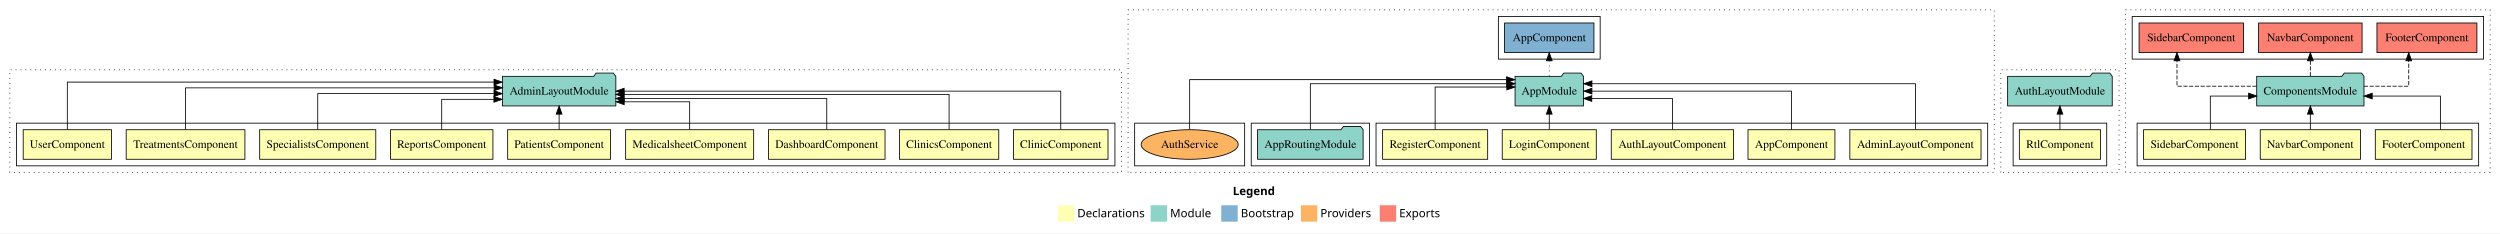
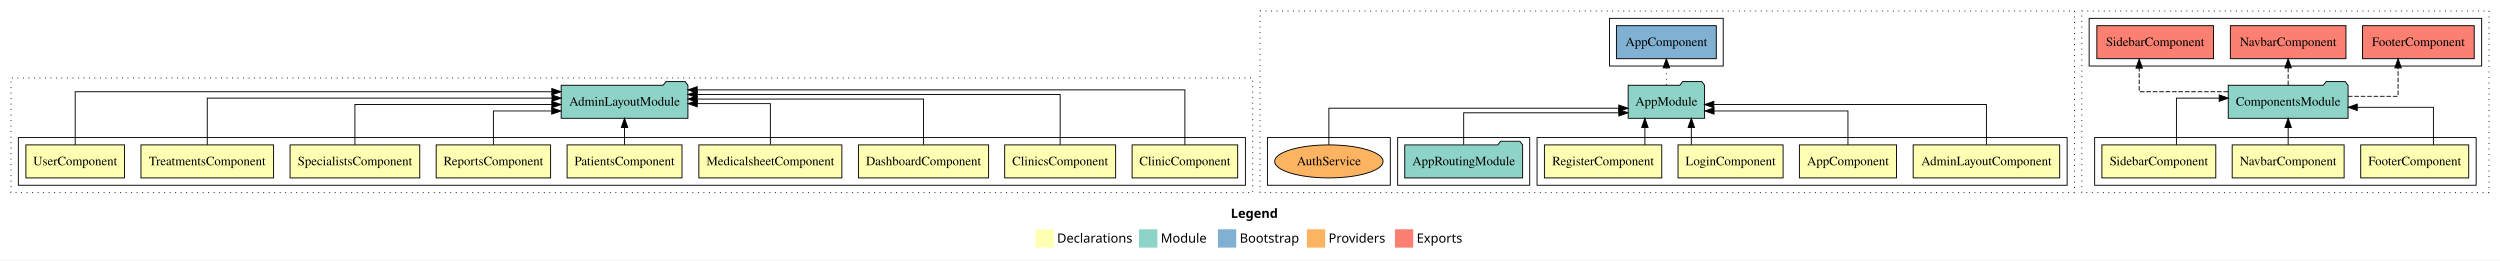
- <svg xmlns="http://www.w3.org/2000/svg" width="3045pt" height="284pt" viewBox="0.00 0.00 3045.00 284.00">
+ <svg xmlns="http://www.w3.org/2000/svg" width="2726pt" height="284pt" viewBox="0.00 0.00 2726.00 284.00">
  <g id="graph0" class="graph" transform="scale(1 1) rotate(0) translate(4 280)">
-     <polygon fill="white" stroke="transparent" points="-4,4 -4,-280 3041,-280 3041,4 -4,4" />
-     <text text-anchor="start" x="1497.51" y="-42.4" font-family="sans-serif" font-weight="bold" font-size="14.00">Legend</text>
-     <polygon fill="#ffffb3" stroke="transparent" points="1284.5,-10 1284.5,-30 1304.5,-30 1304.5,-10 1284.5,-10" />
-     <text text-anchor="start" x="1308.13" y="-15.4" font-family="sans-serif" font-size="14.00">  Declarations</text>
-     <polygon fill="#8dd3c7" stroke="transparent" points="1397.5,-10 1397.5,-30 1417.5,-30 1417.5,-10 1397.5,-10" />
-     <text text-anchor="start" x="1421.23" y="-15.4" font-family="sans-serif" font-size="14.00">  Module</text>
-     <polygon fill="#80b1d3" stroke="transparent" points="1483.5,-10 1483.5,-30 1503.5,-30 1503.5,-10 1483.5,-10" />
-     <text text-anchor="start" x="1507.28" y="-15.4" font-family="sans-serif" font-size="14.00">  Bootstrap</text>
-     <polygon fill="#fdb462" stroke="transparent" points="1580.5,-10 1580.5,-30 1600.5,-30 1600.5,-10 1580.5,-10" />
-     <text text-anchor="start" x="1604.17" y="-15.4" font-family="sans-serif" font-size="14.00">  Providers</text>
-     <polygon fill="#fb8072" stroke="transparent" points="1676.5,-10 1676.5,-30 1696.5,-30 1696.5,-10 1676.5,-10" />
-     <text text-anchor="start" x="1700.23" y="-15.4" font-family="sans-serif" font-size="14.00">  Exports</text>
+     <polygon fill="white" stroke="transparent" points="-4,4 -4,-280 2722,-280 2722,4 -4,4" />
+     <text text-anchor="start" x="1338.01" y="-42.4" font-family="sans-serif" font-weight="bold" font-size="14.00">Legend</text>
+     <polygon fill="#ffffb3" stroke="transparent" points="1125,-10 1125,-30 1145,-30 1145,-10 1125,-10" />
+     <text text-anchor="start" x="1148.63" y="-15.4" font-family="sans-serif" font-size="14.00">  Declarations</text>
+     <polygon fill="#8dd3c7" stroke="transparent" points="1238,-10 1238,-30 1258,-30 1258,-10 1238,-10" />
+     <text text-anchor="start" x="1261.73" y="-15.4" font-family="sans-serif" font-size="14.00">  Module</text>
+     <polygon fill="#80b1d3" stroke="transparent" points="1324,-10 1324,-30 1344,-30 1344,-10 1324,-10" />
+     <text text-anchor="start" x="1347.78" y="-15.4" font-family="sans-serif" font-size="14.00">  Bootstrap</text>
+     <polygon fill="#fdb462" stroke="transparent" points="1421,-10 1421,-30 1441,-30 1441,-10 1421,-10" />
+     <text text-anchor="start" x="1444.67" y="-15.4" font-family="sans-serif" font-size="14.00">  Providers</text>
+     <polygon fill="#fb8072" stroke="transparent" points="1517,-10 1517,-30 1537,-30 1537,-10 1517,-10" />
+     <text text-anchor="start" x="1540.73" y="-15.4" font-family="sans-serif" font-size="14.00">  Exports</text>
    <g id="clust1" class="cluster">
      <polygon fill="none" stroke="black" stroke-dasharray="1,5" points="8,-70 8,-195 1362,-195 1362,-70 8,-70" />
    </g>
    <g id="clust2" class="cluster">
      <polygon fill="none" stroke="black" points="16,-78 16,-130 1354,-130 1354,-78 16,-78" />
    </g>
    <g id="clust16" class="cluster">
-       <polygon fill="none" stroke="black" stroke-dasharray="1,5" points="1370,-70 1370,-268 2425,-268 2425,-70 1370,-70" />
+       <polygon fill="none" stroke="black" stroke-dasharray="1,5" points="1370,-70 1370,-268 2258,-268 2258,-70 1370,-70" />
    </g>
    <g id="clust17" class="cluster">
-       <polygon fill="none" stroke="black" points="1672,-78 1672,-130 2417,-130 2417,-78 1672,-78" />
-     </g>
-     <g id="clust23" class="cluster">
+       <polygon fill="none" stroke="black" points="1672,-78 1672,-130 2250,-130 2250,-78 1672,-78" />
+     </g>
+     <g id="clust22" class="cluster">
      <polygon fill="none" stroke="black" points="1520,-78 1520,-130 1664,-130 1664,-78 1520,-78" />
    </g>
+     <g id="clust24" class="cluster">
+       <polygon fill="none" stroke="black" points="1751,-208 1751,-260 1875,-260 1875,-208 1751,-208" />
+     </g>
    <g id="clust25" class="cluster">
-       <polygon fill="none" stroke="black" points="1821,-208 1821,-260 1945,-260 1945,-208 1821,-208" />
-     </g>
-     <g id="clust26" class="cluster">
      <polygon fill="none" stroke="black" points="1378,-78 1378,-130 1512,-130 1512,-78 1378,-78" />
    </g>
+     <g id="clust32" class="cluster">
+       <polygon fill="none" stroke="black" stroke-dasharray="1,5" points="2266,-70 2266,-268 2710,-268 2710,-70 2266,-70" />
+     </g>
    <g id="clust33" class="cluster">
-       <polygon fill="none" stroke="black" stroke-dasharray="1,5" points="2433,-70 2433,-195 2577,-195 2577,-70 2433,-70" />
-     </g>
-     <g id="clust34" class="cluster">
-       <polygon fill="none" stroke="black" points="2448,-78 2448,-130 2562,-130 2562,-78 2448,-78" />
-     </g>
-     <g id="clust40" class="cluster">
-       <polygon fill="none" stroke="black" stroke-dasharray="1,5" points="2585,-70 2585,-268 3029,-268 3029,-70 2585,-70" />
-     </g>
-     <g id="clust41" class="cluster">
-       <polygon fill="none" stroke="black" points="2599,-78 2599,-130 3015,-130 3015,-78 2599,-78" />
-     </g>
-     <g id="clust46" class="cluster">
-       <polygon fill="none" stroke="black" points="2593,-208 2593,-260 3021,-260 3021,-208 2593,-208" />
+       <polygon fill="none" stroke="black" points="2280,-78 2280,-130 2696,-130 2696,-78 2280,-78" />
+     </g>
+     <g id="clust38" class="cluster">
+       <polygon fill="none" stroke="black" points="2274,-208 2274,-260 2702,-260 2702,-208 2274,-208" />
    </g>
    <g id="node1" class="node">
      <polygon fill="#ffffb3" stroke="black" points="1345.56,-122 1230.44,-122 1230.44,-86 1345.56,-86 1345.56,-122" />
      <text text-anchor="middle" x="1288" y="-99.8" font-family="Times,serif" font-size="14.00">ClinicComponent</text>
    </g>
    <g id="node10" class="node">
      <polygon fill="#8dd3c7" stroke="black" points="746.1,-187 743.1,-191 722.1,-191 719.1,-187 607.9,-187 607.9,-151 746.1,-151 746.1,-187" />
      <text text-anchor="middle" x="677" y="-164.8" font-family="Times,serif" font-size="14.00">AdminLayoutModule</text>
    </g>
    <g id="edge1" class="edge">
-       <path fill="none" stroke="black" d="M1288,-122.11C1288,-141.34 1288,-169 1288,-169 1288,-169 756.2,-169 756.2,-169" />
-       <polygon fill="black" stroke="black" points="756.2,-165.5 746.2,-169 756.2,-172.5 756.2,-165.5" />
+       <path fill="none" stroke="black" d="M1288,-122.09C1288,-145.13 1288,-182 1288,-182 1288,-182 756.2,-182 756.2,-182" />
+       <polygon fill="black" stroke="black" points="756.2,-178.5 746.2,-182 756.2,-185.5 756.2,-178.5" />
    </g>
    <g id="node2" class="node">
      <polygon fill="#ffffb3" stroke="black" points="1212.5,-122 1091.5,-122 1091.5,-86 1212.5,-86 1212.5,-122" />
      <text text-anchor="middle" x="1152" y="-99.8" font-family="Times,serif" font-size="14.00">ClinicsComponent</text>
    </g>
    <g id="edge2" class="edge">
-       <path fill="none" stroke="black" d="M1152,-122.3C1152,-140.27 1152,-165 1152,-165 1152,-165 756.07,-165 756.07,-165" />
-       <polygon fill="black" stroke="black" points="756.07,-161.5 746.07,-165 756.07,-168.5 756.07,-161.5" />
+       <path fill="none" stroke="black" d="M1152,-122.04C1152,-143.66 1152,-177 1152,-177 1152,-177 756.07,-177 756.07,-177" />
+       <polygon fill="black" stroke="black" points="756.07,-173.5 746.07,-177 756.07,-180.5 756.07,-173.5" />
    </g>
    <g id="node3" class="node">
      <polygon fill="#ffffb3" stroke="black" points="1073.97,-122 932.03,-122 932.03,-86 1073.97,-86 1073.97,-122" />
      <text text-anchor="middle" x="1003" y="-99.8" font-family="Times,serif" font-size="14.00">DashboardComponent</text>
    </g>
    <g id="edge3" class="edge">
-       <path fill="none" stroke="black" d="M1003,-122.03C1003,-138.4 1003,-160 1003,-160 1003,-160 756.14,-160 756.14,-160" />
-       <polygon fill="black" stroke="black" points="756.14,-156.5 746.14,-160 756.14,-163.5 756.14,-156.5" />
+       <path fill="none" stroke="black" d="M1003,-122.22C1003,-142.37 1003,-172 1003,-172 1003,-172 756.14,-172 756.14,-172" />
+       <polygon fill="black" stroke="black" points="756.14,-168.5 746.14,-172 756.14,-175.5 756.14,-168.5" />
    </g>
    <g id="node4" class="node">
      <polygon fill="#ffffb3" stroke="black" points="913.97,-122 758.03,-122 758.03,-86 913.97,-86 913.97,-122" />
      <text text-anchor="middle" x="836" y="-99.8" font-family="Times,serif" font-size="14.00">MedicalsheetComponent</text>
    </g>
    <g id="edge4" class="edge">
-       <path fill="none" stroke="black" d="M836,-122.19C836,-137.18 836,-156 836,-156 836,-156 756.28,-156 756.28,-156" />
-       <polygon fill="black" stroke="black" points="756.28,-152.5 746.28,-156 756.28,-159.5 756.28,-152.5" />
+       <path fill="none" stroke="black" d="M836,-122.22C836,-140.83 836,-167 836,-167 836,-167 756.28,-167 756.28,-167" />
+       <polygon fill="black" stroke="black" points="756.28,-163.5 746.28,-167 756.28,-170.5 756.28,-163.5" />
    </g>
    <g id="node5" class="node">
      <polygon fill="#ffffb3" stroke="black" points="739.66,-122 614.34,-122 614.34,-86 739.66,-86 739.66,-122" />
      <text text-anchor="middle" x="677" y="-99.8" font-family="Times,serif" font-size="14.00">PatientsComponent</text>
    </g>
    <g id="edge5" class="edge">
      <path fill="none" stroke="black" d="M677,-122.11C677,-122.11 677,-140.99 677,-140.99" />
      <polygon fill="black" stroke="black" points="673.5,-140.99 677,-150.99 680.5,-140.99 673.5,-140.99" />
    </g>
    <g id="node6" class="node">
      <polygon fill="#ffffb3" stroke="black" points="596.38,-122 471.62,-122 471.62,-86 596.38,-86 596.38,-122" />
      <text text-anchor="middle" x="534" y="-99.8" font-family="Times,serif" font-size="14.00">ReportsComponent</text>
    </g>
    <g id="edge6" class="edge">
      <path fill="none" stroke="black" d="M534,-122.01C534,-138.05 534,-159 534,-159 534,-159 597.59,-159 597.59,-159" />
      <polygon fill="black" stroke="black" points="597.59,-162.5 607.59,-159 597.59,-155.5 597.59,-162.5" />
    </g>
    <g id="node7" class="node">
      <polygon fill="#ffffb3" stroke="black" points="453.71,-122 312.29,-122 312.29,-86 453.71,-86 453.71,-122" />
      <text text-anchor="middle" x="383" y="-99.8" font-family="Times,serif" font-size="14.00">SpecialistsComponent</text>
    </g>
    <g id="edge7" class="edge">
      <path fill="none" stroke="black" d="M383,-122.27C383,-140.56 383,-166 383,-166 383,-166 597.7,-166 597.7,-166" />
      <polygon fill="black" stroke="black" points="597.7,-169.5 607.7,-166 597.7,-162.5 597.7,-169.5" />
    </g>
    <g id="node8" class="node">
      <polygon fill="#ffffb3" stroke="black" points="294.31,-122 149.69,-122 149.69,-86 294.31,-86 294.31,-122" />
      <text text-anchor="middle" x="222" y="-99.8" font-family="Times,serif" font-size="14.00">TreatmentsComponent</text>
    </g>
    <g id="edge8" class="edge">
      <path fill="none" stroke="black" d="M222,-122.13C222,-142.57 222,-173 222,-173 222,-173 597.9,-173 597.9,-173" />
      <polygon fill="black" stroke="black" points="597.9,-176.5 607.9,-173 597.9,-169.5 597.9,-176.5" />
    </g>
    <g id="node9" class="node">
      <polygon fill="#ffffb3" stroke="black" points="131.76,-122 24.24,-122 24.24,-86 131.76,-86 131.76,-122" />
      <text text-anchor="middle" x="78" y="-99.8" font-family="Times,serif" font-size="14.00">UserComponent</text>
    </g>
    <g id="edge9" class="edge">
      <path fill="none" stroke="black" d="M78,-122.01C78,-144.49 78,-180 78,-180 78,-180 597.7,-180 597.7,-180" />
      <polygon fill="black" stroke="black" points="597.7,-183.5 607.7,-180 597.7,-176.5 597.7,-183.5" />
    </g>
    <g id="node11" class="node">
-       <polygon fill="#ffffb3" stroke="black" points="2408.88,-122 2249.12,-122 2249.12,-86 2408.88,-86 2408.88,-122" />
-       <text text-anchor="middle" x="2329" y="-99.8" font-family="Times,serif" font-size="14.00">AdminLayoutComponent</text>
-     </g>
-     <g id="node16" class="node">
-       <polygon fill="#8dd3c7" stroke="black" points="1924.66,-187 1921.66,-191 1900.66,-191 1897.66,-187 1841.34,-187 1841.34,-151 1924.66,-151 1924.66,-187" />
-       <text text-anchor="middle" x="1883" y="-164.8" font-family="Times,serif" font-size="14.00">AppModule</text>
+       <polygon fill="#ffffb3" stroke="black" points="2241.88,-122 2082.12,-122 2082.12,-86 2241.88,-86 2241.88,-122" />
+       <text text-anchor="middle" x="2162" y="-99.8" font-family="Times,serif" font-size="14.00">AdminLayoutComponent</text>
+     </g>
+     <g id="node15" class="node">
+       <polygon fill="#8dd3c7" stroke="black" points="1854.66,-187 1851.66,-191 1830.66,-191 1827.66,-187 1771.34,-187 1771.34,-151 1854.66,-151 1854.66,-187" />
+       <text text-anchor="middle" x="1813" y="-164.8" font-family="Times,serif" font-size="14.00">AppModule</text>
    </g>
    <g id="edge10" class="edge">
-       <path fill="none" stroke="black" d="M2329,-122.29C2329,-144.21 2329,-178 2329,-178 2329,-178 1934.96,-178 1934.96,-178" />
-       <polygon fill="black" stroke="black" points="1934.96,-174.5 1924.96,-178 1934.96,-181.5 1934.96,-174.5" />
+       <path fill="none" stroke="black" d="M2162,-122.27C2162,-140.56 2162,-166 2162,-166 2162,-166 1864.75,-166 1864.75,-166" />
+       <polygon fill="black" stroke="black" points="1864.75,-162.5 1854.75,-166 1864.75,-169.5 1864.75,-162.5" />
    </g>
    <g id="node12" class="node">
-       <polygon fill="#ffffb3" stroke="black" points="2230.94,-122 2125.06,-122 2125.06,-86 2230.94,-86 2230.94,-122" />
-       <text text-anchor="middle" x="2178" y="-99.8" font-family="Times,serif" font-size="14.00">AppComponent</text>
+       <polygon fill="#ffffb3" stroke="black" points="2063.94,-122 1958.06,-122 1958.06,-86 2063.94,-86 2063.94,-122" />
+       <text text-anchor="middle" x="2011" y="-99.8" font-family="Times,serif" font-size="14.00">AppComponent</text>
    </g>
    <g id="edge11" class="edge">
-       <path fill="none" stroke="black" d="M2178,-122.11C2178,-141.34 2178,-169 2178,-169 2178,-169 1934.95,-169 1934.95,-169" />
-       <polygon fill="black" stroke="black" points="1934.95,-165.5 1924.95,-169 1934.95,-172.5 1934.95,-165.5" />
+       <path fill="none" stroke="black" d="M2011,-122.01C2011,-138.05 2011,-159 2011,-159 2011,-159 1864.99,-159 1864.99,-159" />
+       <polygon fill="black" stroke="black" points="1864.99,-155.5 1854.99,-159 1864.99,-162.5 1864.99,-155.5" />
    </g>
    <g id="node13" class="node">
-       <polygon fill="#ffffb3" stroke="black" points="2107.49,-122 1958.51,-122 1958.51,-86 2107.49,-86 2107.49,-122" />
-       <text text-anchor="middle" x="2033" y="-99.8" font-family="Times,serif" font-size="14.00">AuthLayoutComponent</text>
-     </g>
-     <g id="edge12" class="edge">
-       <path fill="none" stroke="black" d="M2033,-122.03C2033,-138.4 2033,-160 2033,-160 2033,-160 1934.78,-160 1934.78,-160" />
-       <polygon fill="black" stroke="black" points="1934.78,-156.5 1924.78,-160 1934.78,-163.5 1934.78,-156.5" />
-     </g>
-     <g id="node14" class="node">
      <polygon fill="#ffffb3" stroke="black" points="1940.28,-122 1825.72,-122 1825.72,-86 1940.28,-86 1940.28,-122" />
      <text text-anchor="middle" x="1883" y="-99.8" font-family="Times,serif" font-size="14.00">LoginComponent</text>
    </g>
-     <g id="edge13" class="edge">
-       <path fill="none" stroke="black" d="M1883,-122.11C1883,-122.11 1883,-140.99 1883,-140.99" />
-       <polygon fill="black" stroke="black" points="1879.5,-140.99 1883,-150.99 1886.5,-140.99 1879.5,-140.99" />
-     </g>
-     <g id="node15" class="node">
+     <g id="edge12" class="edge">
+       <path fill="none" stroke="black" d="M1840.22,-122.11C1840.22,-122.11 1840.22,-140.99 1840.22,-140.99" />
+       <polygon fill="black" stroke="black" points="1836.72,-140.99 1840.22,-150.99 1843.72,-140.99 1836.72,-140.99" />
+     </g>
+     <g id="node14" class="node">
      <polygon fill="#ffffb3" stroke="black" points="1807.98,-122 1680.02,-122 1680.02,-86 1807.98,-86 1807.98,-122" />
      <text text-anchor="middle" x="1744" y="-99.8" font-family="Times,serif" font-size="14.00">RegisterComponent</text>
    </g>
-     <g id="edge14" class="edge">
-       <path fill="none" stroke="black" d="M1744,-122.03C1744,-142.77 1744,-174 1744,-174 1744,-174 1831.3,-174 1831.3,-174" />
-       <polygon fill="black" stroke="black" points="1831.3,-177.5 1841.3,-174 1831.3,-170.5 1831.3,-177.5" />
-     </g>
-     <g id="node18" class="node">
-       <polygon fill="#80b1d3" stroke="black" points="1937.44,-252 1828.56,-252 1828.56,-216 1937.44,-216 1937.44,-252" />
-       <text text-anchor="middle" x="1883" y="-229.8" font-family="Times,serif" font-size="14.00">AppComponent </text>
-     </g>
-     <g id="edge16" class="edge">
-       <path fill="none" stroke="black" stroke-dasharray="1,5" d="M1883,-187.11C1883,-187.11 1883,-205.99 1883,-205.99" />
-       <polygon fill="black" stroke="black" points="1879.5,-205.99 1883,-215.99 1886.5,-205.99 1879.5,-205.99" />
+     <g id="edge13" class="edge">
+       <path fill="none" stroke="black" d="M1789.58,-122.11C1789.58,-122.11 1789.58,-140.99 1789.58,-140.99" />
+       <polygon fill="black" stroke="black" points="1786.08,-140.99 1789.58,-150.99 1793.08,-140.99 1786.08,-140.99" />
    </g>
    <g id="node17" class="node">
+       <polygon fill="#80b1d3" stroke="black" points="1867.44,-252 1758.56,-252 1758.56,-216 1867.44,-216 1867.44,-252" />
+       <text text-anchor="middle" x="1813" y="-229.8" font-family="Times,serif" font-size="14.00">AppComponent </text>
+     </g>
+     <g id="edge15" class="edge">
+       <path fill="none" stroke="black" stroke-dasharray="1,5" d="M1813,-187.11C1813,-187.11 1813,-205.99 1813,-205.99" />
+       <polygon fill="black" stroke="black" points="1809.5,-205.99 1813,-215.99 1816.5,-205.99 1809.5,-205.99" />
+     </g>
+     <g id="node16" class="node">
      <polygon fill="#8dd3c7" stroke="black" points="1656.27,-122 1653.27,-126 1632.27,-126 1629.27,-122 1527.73,-122 1527.73,-86 1656.27,-86 1656.27,-122" />
      <text text-anchor="middle" x="1592" y="-99.8" font-family="Times,serif" font-size="14.00">AppRoutingModule</text>
    </g>
-     <g id="edge15" class="edge">
-       <path fill="none" stroke="black" d="M1592,-122.29C1592,-144.21 1592,-178 1592,-178 1592,-178 1831.31,-178 1831.31,-178" />
-       <polygon fill="black" stroke="black" points="1831.31,-181.5 1841.31,-178 1831.31,-174.5 1831.31,-181.5" />
-     </g>
-     <g id="node19" class="node">
+     <g id="edge14" class="edge">
+       <path fill="none" stroke="black" d="M1592,-122.24C1592,-137.57 1592,-157 1592,-157 1592,-157 1761.17,-157 1761.17,-157" />
+       <polygon fill="black" stroke="black" points="1761.17,-160.5 1771.17,-157 1761.17,-153.5 1761.17,-160.5" />
+     </g>
+     <g id="node18" class="node">
      <ellipse fill="#fdb462" stroke="black" cx="1445" cy="-104" rx="59.11" ry="18" />
      <text text-anchor="middle" x="1445" y="-99.8" font-family="Times,serif" font-size="14.00">AuthService</text>
    </g>
+     <g id="edge16" class="edge">
+       <path fill="none" stroke="black" d="M1445,-122.03C1445,-139.06 1445,-162 1445,-162 1445,-162 1761.14,-162 1761.14,-162" />
+       <polygon fill="black" stroke="black" points="1761.14,-165.5 1771.14,-162 1761.14,-158.5 1761.14,-165.5" />
+     </g>
+     <g id="node19" class="node">
+       <polygon fill="#ffffb3" stroke="black" points="2687.88,-122 2570.12,-122 2570.12,-86 2687.88,-86 2687.88,-122" />
+       <text text-anchor="middle" x="2629" y="-99.8" font-family="Times,serif" font-size="14.00">FooterComponent</text>
+     </g>
+     <g id="node22" class="node">
+       <polygon fill="#8dd3c7" stroke="black" points="2556.33,-187 2553.33,-191 2532.33,-191 2529.33,-187 2425.67,-187 2425.67,-151 2556.33,-151 2556.33,-187" />
+       <text text-anchor="middle" x="2491" y="-164.8" font-family="Times,serif" font-size="14.00">ComponentsModule</text>
+     </g>
    <g id="edge17" class="edge">
-       <path fill="none" stroke="black" d="M1445,-122.32C1445,-145.66 1445,-183 1445,-183 1445,-183 1831,-183 1831,-183" />
-       <polygon fill="black" stroke="black" points="1831,-186.5 1841,-183 1831,-179.5 1831,-186.5" />
+       <path fill="none" stroke="black" d="M2649.4,-122.02C2649.4,-139.37 2649.4,-163 2649.4,-163 2649.4,-163 2566.34,-163 2566.34,-163" />
+       <polygon fill="black" stroke="black" points="2566.34,-159.5 2556.34,-163 2566.34,-166.5 2566.34,-159.5" />
    </g>
    <g id="node20" class="node">
-       <polygon fill="#ffffb3" stroke="black" points="2554.45,-122 2455.55,-122 2455.55,-86 2554.45,-86 2554.45,-122" />
-       <text text-anchor="middle" x="2505" y="-99.8" font-family="Times,serif" font-size="14.00">RtlComponent</text>
+       <polygon fill="#ffffb3" stroke="black" points="2552.03,-122 2429.97,-122 2429.97,-86 2552.03,-86 2552.03,-122" />
+       <text text-anchor="middle" x="2491" y="-99.8" font-family="Times,serif" font-size="14.00">NavbarComponent</text>
+     </g>
+     <g id="edge18" class="edge">
+       <path fill="none" stroke="black" d="M2491,-122.11C2491,-122.11 2491,-140.99 2491,-140.99" />
+       <polygon fill="black" stroke="black" points="2487.5,-140.99 2491,-150.99 2494.5,-140.99 2487.5,-140.99" />
    </g>
    <g id="node21" class="node">
-       <polygon fill="#8dd3c7" stroke="black" points="2568.7,-187 2565.7,-191 2544.7,-191 2541.7,-187 2441.3,-187 2441.3,-151 2568.7,-151 2568.7,-187" />
-       <text text-anchor="middle" x="2505" y="-164.8" font-family="Times,serif" font-size="14.00">AuthLayoutModule</text>
-     </g>
-     <g id="edge18" class="edge">
-       <path fill="none" stroke="black" d="M2505,-122.11C2505,-122.11 2505,-140.99 2505,-140.99" />
-       <polygon fill="black" stroke="black" points="2501.5,-140.99 2505,-150.99 2508.5,-140.99 2501.5,-140.99" />
-     </g>
-     <g id="node22" class="node">
-       <polygon fill="#ffffb3" stroke="black" points="3006.88,-122 2889.12,-122 2889.12,-86 3006.88,-86 3006.88,-122" />
-       <text text-anchor="middle" x="2948" y="-99.8" font-family="Times,serif" font-size="14.00">FooterComponent</text>
+       <polygon fill="#ffffb3" stroke="black" points="2412.1,-122 2287.9,-122 2287.9,-86 2412.1,-86 2412.1,-122" />
+       <text text-anchor="middle" x="2350" y="-99.8" font-family="Times,serif" font-size="14.00">SidebarComponent</text>
+     </g>
+     <g id="edge19" class="edge">
+       <path fill="none" stroke="black" d="M2369.18,-122.13C2369.18,-142.57 2369.18,-173 2369.18,-173 2369.18,-173 2415.81,-173 2415.81,-173" />
+       <polygon fill="black" stroke="black" points="2415.81,-176.5 2425.81,-173 2415.81,-169.5 2415.81,-176.5" />
+     </g>
+     <g id="node23" class="node">
+       <polygon fill="#fb8072" stroke="black" points="2693.88,-252 2572.12,-252 2572.12,-216 2693.88,-216 2693.88,-252" />
+       <text text-anchor="middle" x="2633" y="-229.8" font-family="Times,serif" font-size="14.00">FooterComponent </text>
+     </g>
+     <g id="edge20" class="edge">
+       <path fill="none" stroke="black" stroke-dasharray="5,2" d="M2556.19,-175C2584.3,-175 2610.85,-175 2610.85,-175 2610.85,-175 2610.85,-205.98 2610.85,-205.98" />
+       <polygon fill="black" stroke="black" points="2607.35,-205.98 2610.85,-215.98 2614.35,-205.98 2607.35,-205.98" />
+     </g>
+     <g id="node24" class="node">
+       <polygon fill="#fb8072" stroke="black" points="2554.03,-252 2427.97,-252 2427.97,-216 2554.03,-216 2554.03,-252" />
+       <text text-anchor="middle" x="2491" y="-229.8" font-family="Times,serif" font-size="14.00">NavbarComponent </text>
+     </g>
+     <g id="edge21" class="edge">
+       <path fill="none" stroke="black" stroke-dasharray="5,2" d="M2491,-187.11C2491,-187.11 2491,-205.99 2491,-205.99" />
+       <polygon fill="black" stroke="black" points="2487.5,-205.99 2491,-215.99 2494.5,-205.99 2487.5,-205.99" />
    </g>
    <g id="node25" class="node">
-       <polygon fill="#8dd3c7" stroke="black" points="2875.33,-187 2872.33,-191 2851.33,-191 2848.33,-187 2744.67,-187 2744.67,-151 2875.33,-151 2875.33,-187" />
-       <text text-anchor="middle" x="2810" y="-164.8" font-family="Times,serif" font-size="14.00">ComponentsModule</text>
-     </g>
-     <g id="edge19" class="edge">
-       <path fill="none" stroke="black" d="M2968.4,-122.02C2968.4,-139.37 2968.4,-163 2968.4,-163 2968.4,-163 2885.34,-163 2885.34,-163" />
-       <polygon fill="black" stroke="black" points="2885.34,-159.5 2875.34,-163 2885.34,-166.5 2885.34,-159.5" />
-     </g>
-     <g id="node23" class="node">
-       <polygon fill="#ffffb3" stroke="black" points="2871.03,-122 2748.97,-122 2748.97,-86 2871.03,-86 2871.03,-122" />
-       <text text-anchor="middle" x="2810" y="-99.8" font-family="Times,serif" font-size="14.00">NavbarComponent</text>
-     </g>
-     <g id="edge20" class="edge">
-       <path fill="none" stroke="black" d="M2810,-122.11C2810,-122.11 2810,-140.99 2810,-140.99" />
-       <polygon fill="black" stroke="black" points="2806.5,-140.99 2810,-150.99 2813.5,-140.99 2806.5,-140.99" />
-     </g>
-     <g id="node24" class="node">
-       <polygon fill="#ffffb3" stroke="black" points="2731.1,-122 2606.9,-122 2606.9,-86 2731.1,-86 2731.1,-122" />
-       <text text-anchor="middle" x="2669" y="-99.8" font-family="Times,serif" font-size="14.00">SidebarComponent</text>
-     </g>
-     <g id="edge21" class="edge">
-       <path fill="none" stroke="black" d="M2688.18,-122.02C2688.18,-139.37 2688.18,-163 2688.18,-163 2688.18,-163 2734.81,-163 2734.81,-163" />
-       <polygon fill="black" stroke="black" points="2734.81,-166.5 2744.81,-163 2734.81,-159.5 2734.81,-166.5" />
-     </g>
-     <g id="node26" class="node">
-       <polygon fill="#fb8072" stroke="black" points="3012.88,-252 2891.12,-252 2891.12,-216 3012.88,-216 3012.88,-252" />
-       <text text-anchor="middle" x="2952" y="-229.8" font-family="Times,serif" font-size="14.00">FooterComponent </text>
+       <polygon fill="#fb8072" stroke="black" points="2409.6,-252 2282.4,-252 2282.4,-216 2409.6,-216 2409.6,-252" />
+       <text text-anchor="middle" x="2346" y="-229.8" font-family="Times,serif" font-size="14.00">SidebarComponent </text>
    </g>
    <g id="edge22" class="edge">
-       <path fill="none" stroke="black" stroke-dasharray="5,2" d="M2875.19,-175C2903.3,-175 2929.85,-175 2929.85,-175 2929.85,-175 2929.85,-205.98 2929.85,-205.98" />
-       <polygon fill="black" stroke="black" points="2926.35,-205.98 2929.85,-215.98 2933.35,-205.98 2926.35,-205.98" />
-     </g>
-     <g id="node27" class="node">
-       <polygon fill="#fb8072" stroke="black" points="2873.03,-252 2746.97,-252 2746.97,-216 2873.03,-216 2873.03,-252" />
-       <text text-anchor="middle" x="2810" y="-229.8" font-family="Times,serif" font-size="14.00">NavbarComponent </text>
-     </g>
-     <g id="edge23" class="edge">
-       <path fill="none" stroke="black" stroke-dasharray="5,2" d="M2810,-187.11C2810,-187.11 2810,-205.99 2810,-205.99" />
-       <polygon fill="black" stroke="black" points="2806.5,-205.99 2810,-215.99 2813.5,-205.99 2806.5,-205.99" />
-     </g>
-     <g id="node28" class="node">
-       <polygon fill="#fb8072" stroke="black" points="2728.6,-252 2601.4,-252 2601.4,-216 2728.6,-216 2728.6,-252" />
-       <text text-anchor="middle" x="2665" y="-229.8" font-family="Times,serif" font-size="14.00">SidebarComponent </text>
-     </g>
-     <g id="edge24" class="edge">
-       <path fill="none" stroke="black" stroke-dasharray="5,2" d="M2744.4,-175C2699.32,-175 2647.57,-175 2647.57,-175 2647.57,-175 2647.57,-205.98 2647.57,-205.98" />
-       <polygon fill="black" stroke="black" points="2644.07,-205.98 2647.57,-215.98 2651.07,-205.98 2644.07,-205.98" />
+       <path fill="none" stroke="black" stroke-dasharray="5,2" d="M2425.4,-180C2380.32,-180 2328.57,-180 2328.57,-180 2328.57,-180 2328.57,-205.72 2328.57,-205.72" />
+       <polygon fill="black" stroke="black" points="2325.07,-205.72 2328.57,-215.72 2332.07,-205.72 2325.07,-205.72" />
    </g>
  </g>
</svg>
